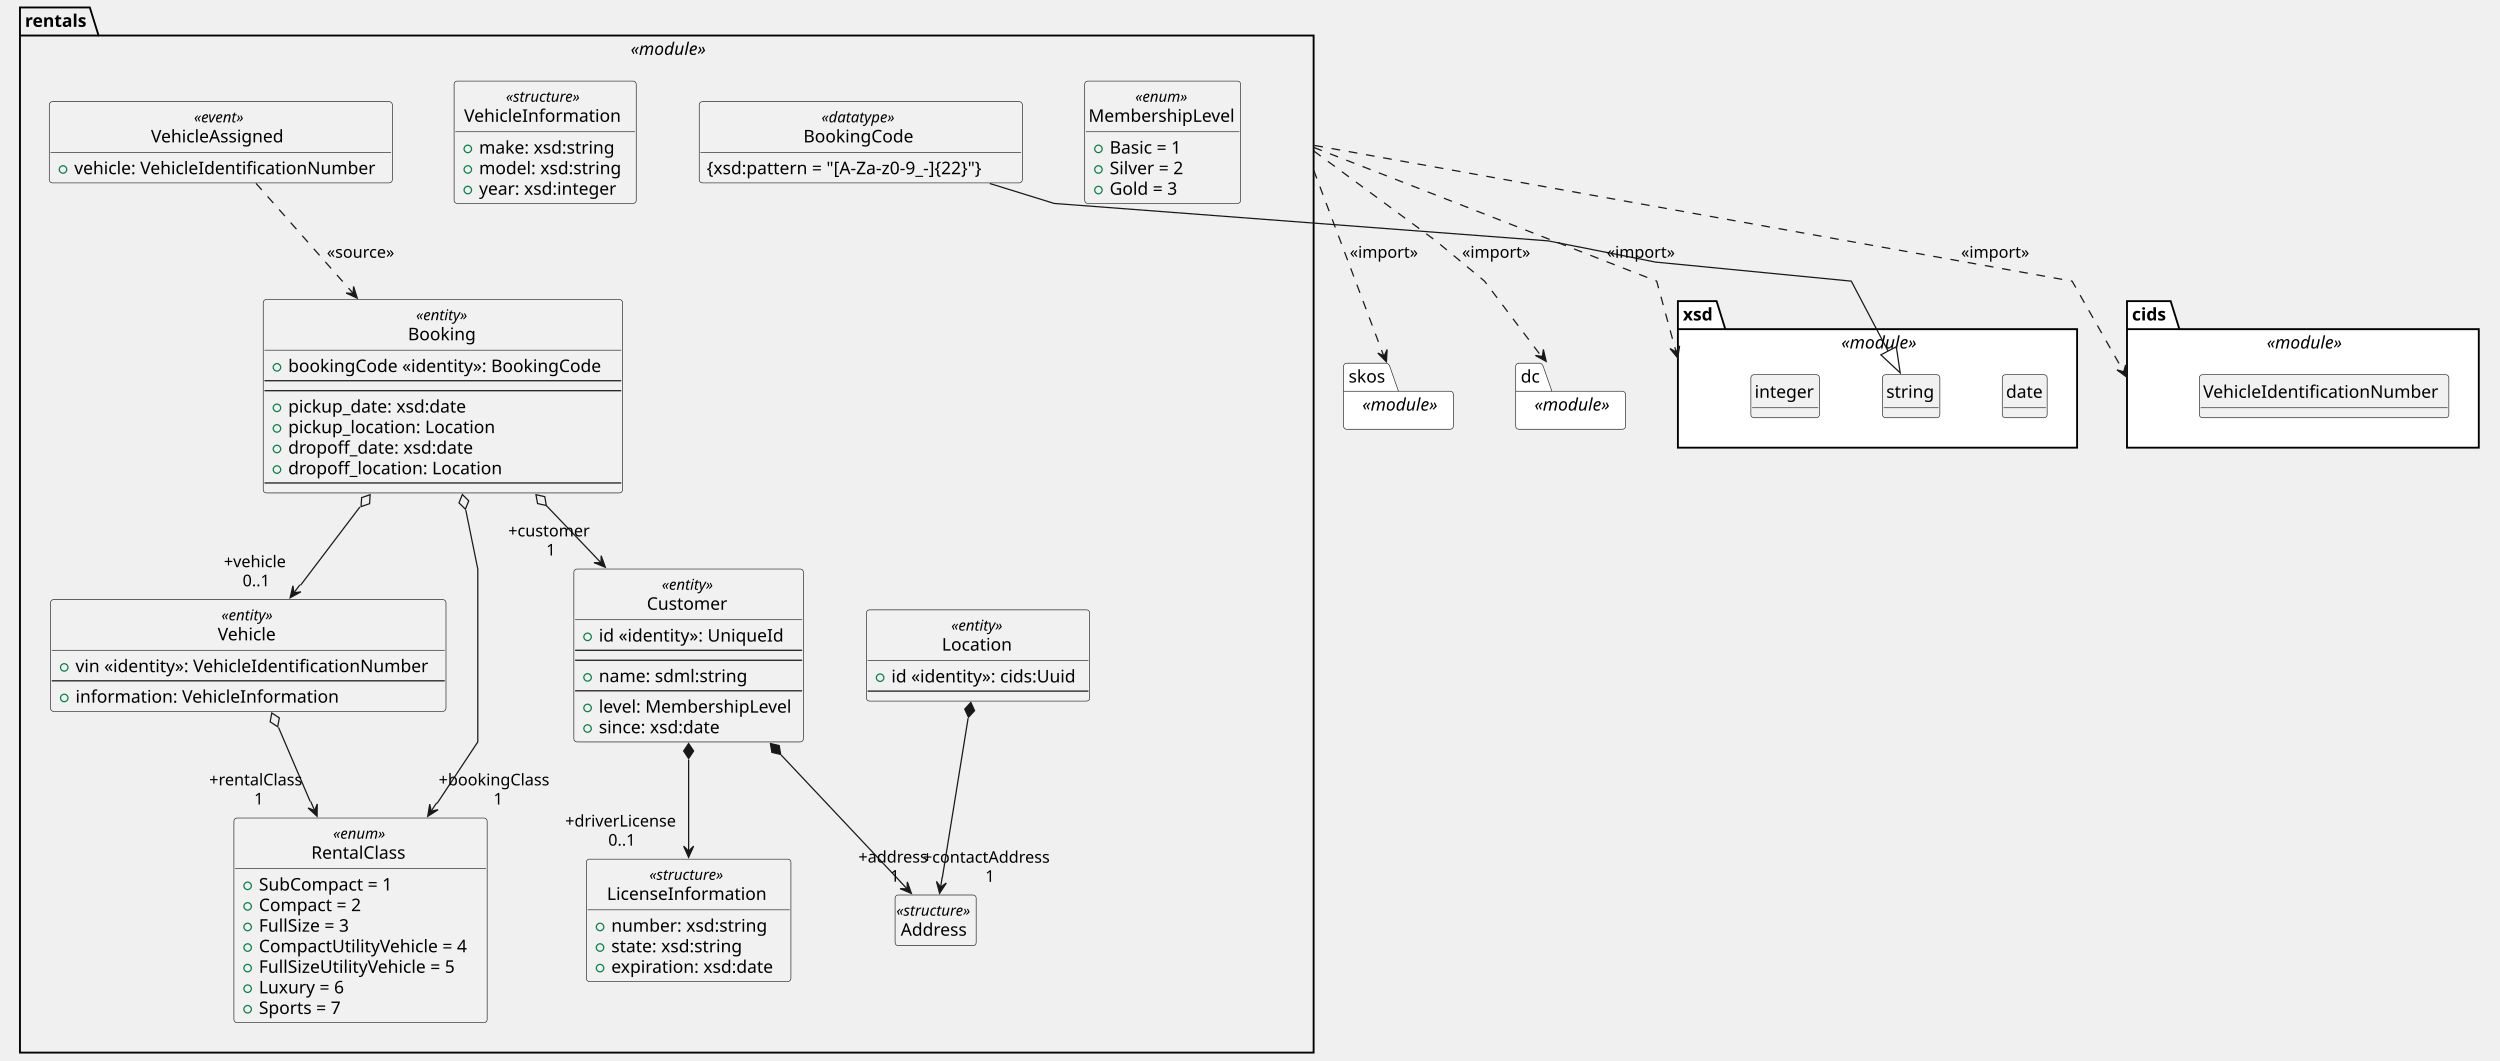
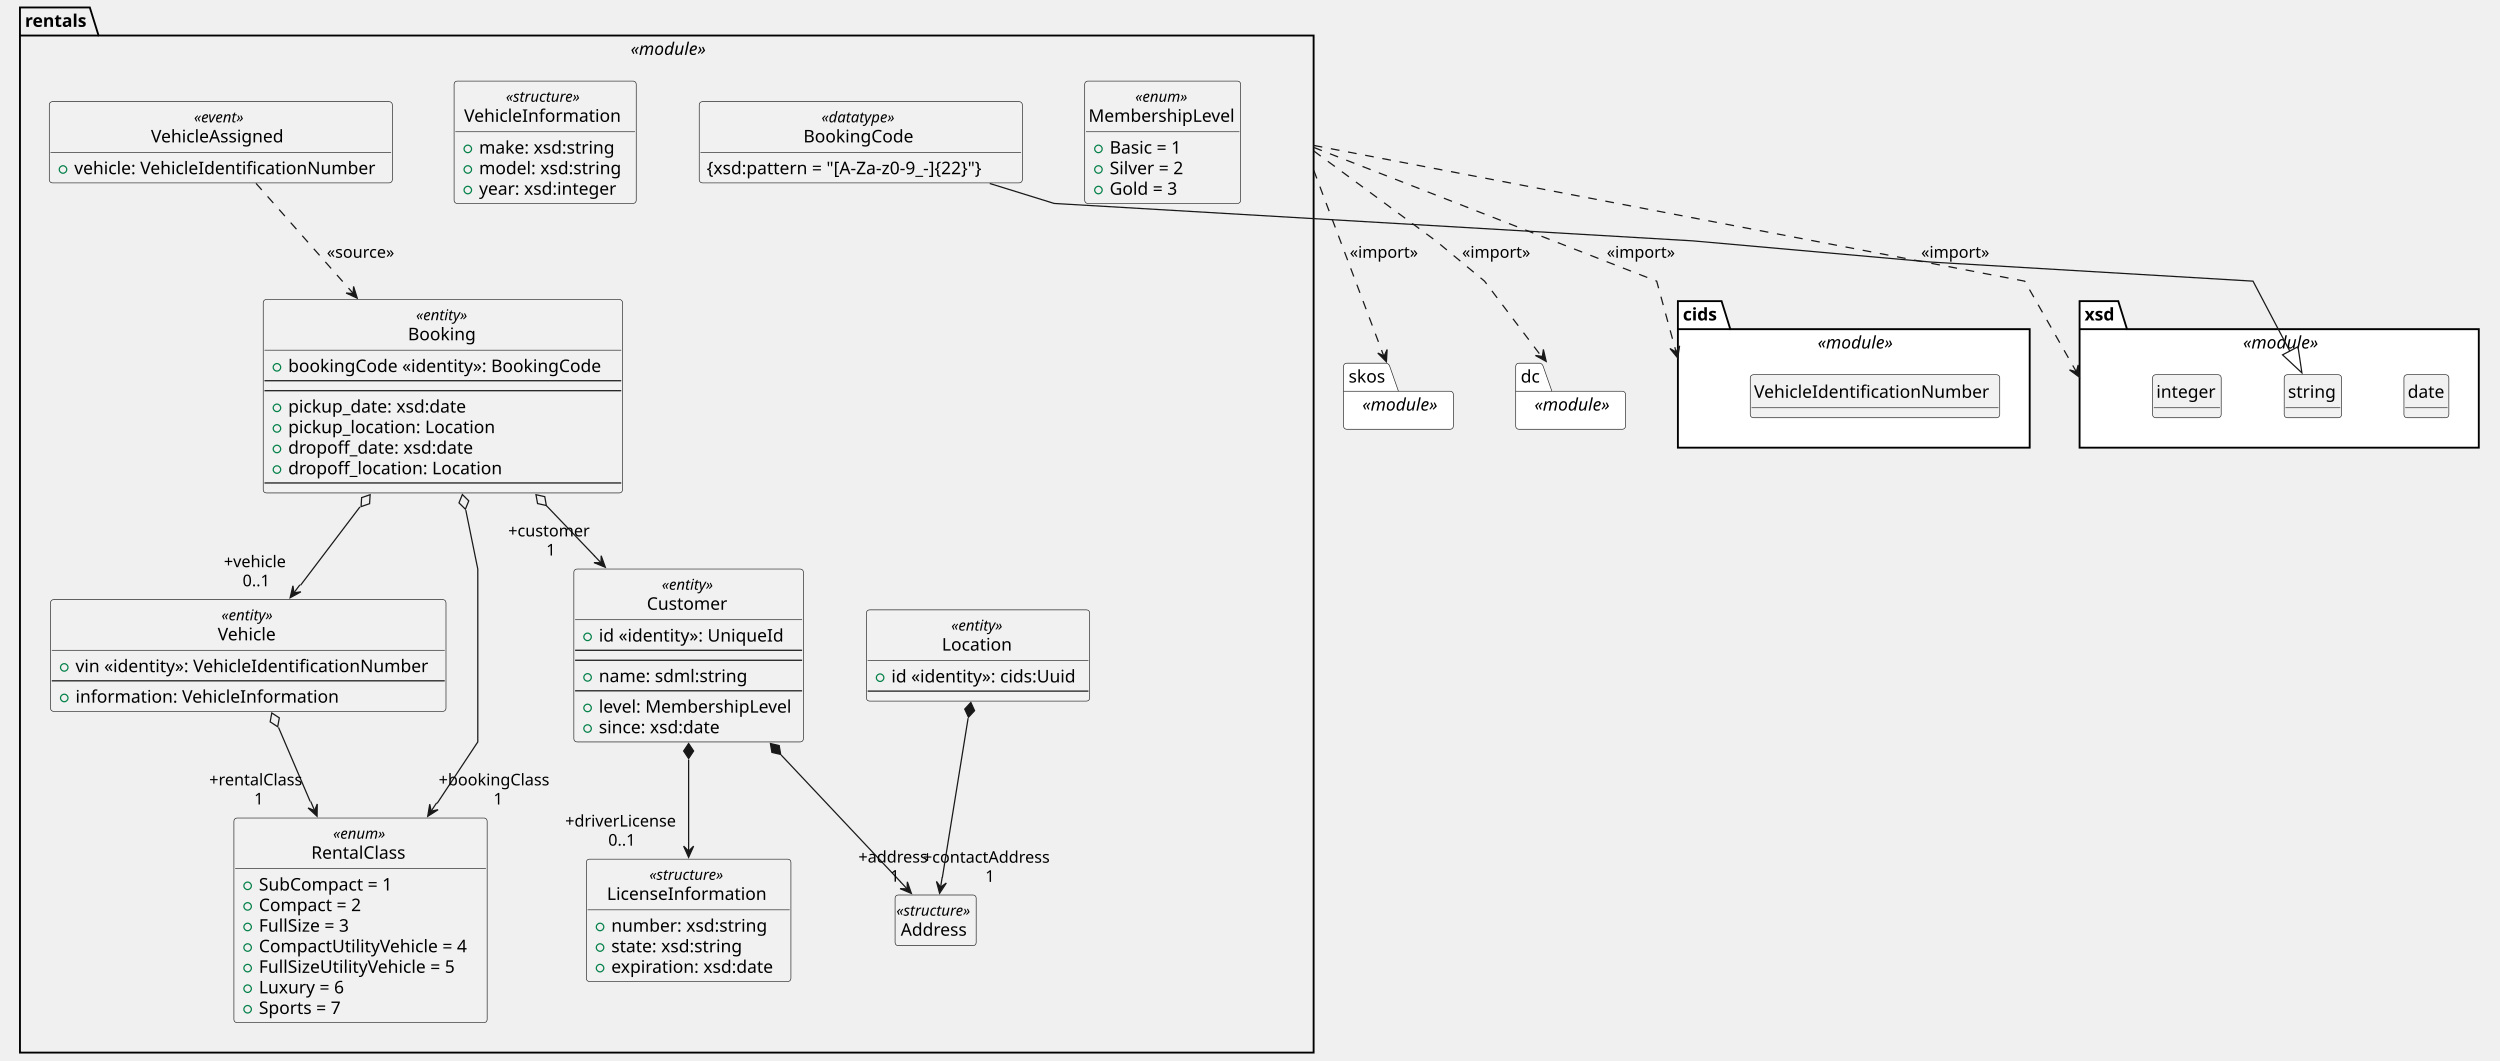
<svg xmlns="http://www.w3.org/2000/svg" contentStyleType="text/css" height="850px" preserveAspectRatio="none" style="width:2004px;height:850px;" version="1.1" viewBox="0 0 2004 850" width="2004px" zoomAndPan="magnify">
  <defs />
  <g>
+     <g id="cluster_s_cids">
+       <polygon fill="#FFFFFF" points="1345,241.37,1380,241.37,1387,263.858,1627,263.858,1627,358.86,1345,358.86,1345,241.37" style="stroke:#000000;stroke-width:1.5;" />
+       <line style="stroke:#000000;stroke-width:1.5;" x1="1345" x2="1387" y1="263.858" y2="263.858" />
+       <text fill="#000000" font-family="sans-serif" font-size="14" font-weight="bold" lengthAdjust="spacing" textLength="29" x="1349" y="256.905">cids</text>
+       <text fill="#000000" font-family="sans-serif" font-size="14" font-style="italic" lengthAdjust="spacing" textLength="66" x="1457" y="279.393">«module»</text>
+     </g>
    <g id="cluster_s_xsd">
-       <polygon fill="#FFFFFF" points="1345,241.37,1376,241.37,1383,263.858,1665,263.858,1665,358.86,1345,358.86,1345,241.37" style="stroke:#000000;stroke-width:1.5;" />
-       <line style="stroke:#000000;stroke-width:1.5;" x1="1345" x2="1383" y1="263.858" y2="263.858" />
-       <text fill="#000000" font-family="sans-serif" font-size="14" font-weight="bold" lengthAdjust="spacing" textLength="25" x="1349" y="256.905">xsd</text>
-       <text fill="#000000" font-family="sans-serif" font-size="14" font-style="italic" lengthAdjust="spacing" textLength="66" x="1476" y="279.393">«module»</text>
-     </g>
-     <g id="cluster_s_cids">
-       <polygon fill="#FFFFFF" points="1705,241.37,1740,241.37,1747,263.858,1987,263.858,1987,358.86,1705,358.86,1705,241.37" style="stroke:#000000;stroke-width:1.5;" />
-       <line style="stroke:#000000;stroke-width:1.5;" x1="1705" x2="1747" y1="263.858" y2="263.858" />
-       <text fill="#000000" font-family="sans-serif" font-size="14" font-weight="bold" lengthAdjust="spacing" textLength="29" x="1709" y="256.905">cids</text>
-       <text fill="#000000" font-family="sans-serif" font-size="14" font-style="italic" lengthAdjust="spacing" textLength="66" x="1817" y="279.393">«module»</text>
+       <polygon fill="#FFFFFF" points="1667,241.37,1698,241.37,1705,263.858,1987,263.858,1987,358.86,1667,358.86,1667,241.37" style="stroke:#000000;stroke-width:1.5;" />
+       <line style="stroke:#000000;stroke-width:1.5;" x1="1667" x2="1705" y1="263.858" y2="263.858" />
+       <text fill="#000000" font-family="sans-serif" font-size="14" font-weight="bold" lengthAdjust="spacing" textLength="25" x="1671" y="256.905">xsd</text>
+       <text fill="#000000" font-family="sans-serif" font-size="14" font-style="italic" lengthAdjust="spacing" textLength="66" x="1798" y="279.393">«module»</text>
    </g>
    <g id="cluster_s_rentals">
      <polygon fill="none" points="16,6,72,6,79,28.488,1053,28.488,1053,843.76,16,843.76,16,6" style="stroke:#000000;stroke-width:1.5;" />
      <line style="stroke:#000000;stroke-width:1.5;" x1="16" x2="79" y1="28.488" y2="28.488" />
      <text fill="#000000" font-family="sans-serif" font-size="14" font-weight="bold" lengthAdjust="spacing" textLength="50" x="20" y="21.535">rentals</text>
      <text fill="#000000" font-family="sans-serif" font-size="14" font-style="italic" lengthAdjust="spacing" textLength="66" x="505.5" y="44.023">«module»</text>
    </g>
-     <g id="elem_s_xsd__date">
-       <rect codeLine="16" fill="#F1F1F1" height="34.488" id="s_xsd__date" rx="2.5" ry="2.5" style="stroke:#181818;stroke-width:0.5;" width="36" x="1605" y="300.37" />
-       <text fill="#000000" font-family="sans-serif" font-size="14" lengthAdjust="spacing" textLength="30" x="1608" y="318.905">date</text>
-       <line style="stroke:#181818;stroke-width:0.5;" x1="1606" x2="1640" y1="326.858" y2="326.858" />
-     </g>
-     <g id="elem_s_xsd__string">
-       <rect codeLine="17" fill="#F1F1F1" height="34.488" id="s_xsd__string" rx="2.5" ry="2.5" style="stroke:#181818;stroke-width:0.5;" width="46" x="1509" y="300.37" />
-       <text fill="#000000" font-family="sans-serif" font-size="14" lengthAdjust="spacing" textLength="40" x="1512" y="318.905">string</text>
-       <line style="stroke:#181818;stroke-width:0.5;" x1="1510" x2="1554" y1="326.858" y2="326.858" />
-     </g>
-     <g id="elem_s_xsd__integer">
-       <rect codeLine="18" fill="#F1F1F1" height="34.488" id="s_xsd__integer" rx="2.5" ry="2.5" style="stroke:#181818;stroke-width:0.5;" width="55" x="1403.5" y="300.37" />
-       <text fill="#000000" font-family="sans-serif" font-size="14" lengthAdjust="spacing" textLength="49" x="1406.5" y="318.905">integer</text>
-       <line style="stroke:#181818;stroke-width:0.5;" x1="1404.5" x2="1457.5" y1="326.858" y2="326.858" />
+     <g id="elem_s_cids__VehicleIdentificationNumber">
+       <rect codeLine="16" fill="#F1F1F1" height="34.488" id="s_cids__VehicleIdentificationNumber" rx="2.5" ry="2.5" style="stroke:#181818;stroke-width:0.5;" width="200" x="1403" y="300.37" />
+       <text fill="#000000" font-family="sans-serif" font-size="14" lengthAdjust="spacing" textLength="194" x="1406" y="318.905">VehicleIdentificationNumber</text>
+       <line style="stroke:#181818;stroke-width:0.5;" x1="1404" x2="1602" y1="326.858" y2="326.858" />
    </g>
    <path d="M1079.5,291.13 L1111.5,291.13 A3.75,3.75 0 0 1 1114,293.63 L1121,313.618 L1162.5,313.618 A2.5,2.5 0 0 1 1165,316.118 L1165,341.607 A2.5,2.5 0 0 1 1162.5,344.107 L1079.5,344.107 A2.5,2.5 0 0 1 1077,341.607 L1077,293.63 A2.5,2.5 0 0 1 1079.5,291.13 " fill="#FFFFFF" style="stroke:#181818;stroke-width:0.5;" />
    <line style="stroke:#181818;stroke-width:0.5;" x1="1077" x2="1121" y1="313.618" y2="313.618" />
    <text fill="#000000" font-family="sans-serif" font-size="14" lengthAdjust="spacing" textLength="31" x="1081" y="306.665">skos</text>
    <text fill="#000000" font-family="sans-serif" font-size="14" font-style="italic" lengthAdjust="spacing" textLength="66" x="1092" y="329.153">«module»</text>
-     <g id="elem_s_cids__VehicleIdentificationNumber">
-       <rect codeLine="25" fill="#F1F1F1" height="34.488" id="s_cids__VehicleIdentificationNumber" rx="2.5" ry="2.5" style="stroke:#181818;stroke-width:0.5;" width="200" x="1763" y="300.37" />
-       <text fill="#000000" font-family="sans-serif" font-size="14" lengthAdjust="spacing" textLength="194" x="1766" y="318.905">VehicleIdentificationNumber</text>
-       <line style="stroke:#181818;stroke-width:0.5;" x1="1764" x2="1962" y1="326.858" y2="326.858" />
+     <g id="elem_s_xsd__date">
+       <rect codeLine="23" fill="#F1F1F1" height="34.488" id="s_xsd__date" rx="2.5" ry="2.5" style="stroke:#181818;stroke-width:0.5;" width="36" x="1927" y="300.37" />
+       <text fill="#000000" font-family="sans-serif" font-size="14" lengthAdjust="spacing" textLength="30" x="1930" y="318.905">date</text>
+       <line style="stroke:#181818;stroke-width:0.5;" x1="1928" x2="1962" y1="326.858" y2="326.858" />
+     </g>
+     <g id="elem_s_xsd__string">
+       <rect codeLine="24" fill="#F1F1F1" height="34.488" id="s_xsd__string" rx="2.5" ry="2.5" style="stroke:#181818;stroke-width:0.5;" width="46" x="1831" y="300.37" />
+       <text fill="#000000" font-family="sans-serif" font-size="14" lengthAdjust="spacing" textLength="40" x="1834" y="318.905">string</text>
+       <line style="stroke:#181818;stroke-width:0.5;" x1="1832" x2="1876" y1="326.858" y2="326.858" />
+     </g>
+     <g id="elem_s_xsd__integer">
+       <rect codeLine="25" fill="#F1F1F1" height="34.488" id="s_xsd__integer" rx="2.5" ry="2.5" style="stroke:#181818;stroke-width:0.5;" width="55" x="1725.5" y="300.37" />
+       <text fill="#000000" font-family="sans-serif" font-size="14" lengthAdjust="spacing" textLength="49" x="1728.5" y="318.905">integer</text>
+       <line style="stroke:#181818;stroke-width:0.5;" x1="1726.5" x2="1779.5" y1="326.858" y2="326.858" />
    </g>
    <path d="M1217.5,291.13 L1234.5,291.13 A3.75,3.75 0 0 1 1237,293.63 L1244,313.618 L1300.5,313.618 A2.5,2.5 0 0 1 1303,316.118 L1303,341.607 A2.5,2.5 0 0 1 1300.5,344.107 L1217.5,344.107 A2.5,2.5 0 0 1 1215,341.607 L1215,293.63 A2.5,2.5 0 0 1 1217.5,291.13 " fill="#FFFFFF" style="stroke:#181818;stroke-width:0.5;" />
    <line style="stroke:#181818;stroke-width:0.5;" x1="1215" x2="1244" y1="313.618" y2="313.618" />
    <text fill="#000000" font-family="sans-serif" font-size="14" lengthAdjust="spacing" textLength="16" x="1219" y="306.665">dc</text>
    <text fill="#000000" font-family="sans-serif" font-size="14" font-style="italic" lengthAdjust="spacing" textLength="66" x="1230" y="329.153">«module»</text>
    <g id="elem_s_Address">
      <rect codeLine="33" fill="#F1F1F1" height="40.621" id="s_Address" rx="2.5" ry="2.5" style="stroke:#181818;stroke-width:0.5;" width="65" x="717.5" y="717.43" />
      <text fill="#000000" font-family="sans-serif" font-size="12" font-style="italic" lengthAdjust="spacing" textLength="63" x="718.5" y="734.032">«structure»</text>
      <text fill="#000000" font-family="sans-serif" font-size="14" lengthAdjust="spacing" textLength="56" x="722" y="750.098">Address</text>
    </g>
    <g id="elem_s_Booking">
      <rect codeLine="37" fill="#F1F1F1" height="155.062" id="s_Booking" rx="2.5" ry="2.5" style="stroke:#181818;stroke-width:0.5;" width="288" x="211" y="240.08" />
      <text fill="#000000" font-family="sans-serif" font-size="12" font-style="italic" lengthAdjust="spacing" textLength="43" x="333.5" y="256.682">«entity»</text>
      <text fill="#000000" font-family="sans-serif" font-size="14" lengthAdjust="spacing" textLength="56" x="327" y="272.748">Booking</text>
      <line style="stroke:#181818;stroke-width:0.5;" x1="212" x2="498" y1="280.701" y2="280.701" />
      <ellipse cx="222" cy="294.445" fill="none" rx="3" ry="3" style="stroke:#038048;stroke-width:1.0;" />
      <text fill="#000000" font-family="sans-serif" font-size="14" lengthAdjust="spacing" textLength="262" x="231" y="298.236">bookingCode «identity»: BookingCode</text>
      <line style="stroke:#181818;stroke-width:1.0;" x1="212" x2="498" y1="305.189" y2="305.189" />
      <line style="stroke:#181818;stroke-width:1.0;" x1="212" x2="498" y1="313.189" y2="313.189" />
      <ellipse cx="222" cy="326.933" fill="none" rx="3" ry="3" style="stroke:#038048;stroke-width:1.0;" />
      <text fill="#000000" font-family="sans-serif" font-size="14" lengthAdjust="spacing" textLength="150" x="231" y="330.724">pickup_date: xsd:date</text>
      <ellipse cx="222" cy="343.422" fill="none" rx="3" ry="3" style="stroke:#038048;stroke-width:1.0;" />
      <text fill="#000000" font-family="sans-serif" font-size="14" lengthAdjust="spacing" textLength="174" x="231" y="347.213">pickup_location: Location</text>
      <ellipse cx="222" cy="359.91" fill="none" rx="3" ry="3" style="stroke:#038048;stroke-width:1.0;" />
      <text fill="#000000" font-family="sans-serif" font-size="14" lengthAdjust="spacing" textLength="156" x="231" y="363.701">dropoff_date: xsd:date</text>
      <ellipse cx="222" cy="376.398" fill="none" rx="3" ry="3" style="stroke:#038048;stroke-width:1.0;" />
      <text fill="#000000" font-family="sans-serif" font-size="14" lengthAdjust="spacing" textLength="180" x="231" y="380.189">dropoff_location: Location</text>
      <line style="stroke:#181818;stroke-width:1.0;" x1="212" x2="498" y1="387.142" y2="387.142" />
    </g>
    <g id="elem_s_Customer">
      <rect codeLine="48" fill="#F1F1F1" height="138.574" id="s_Customer" rx="2.5" ry="2.5" style="stroke:#181818;stroke-width:0.5;" width="184" x="460" y="456.15" />
      <text fill="#000000" font-family="sans-serif" font-size="12" font-style="italic" lengthAdjust="spacing" textLength="43" x="530.5" y="472.752">«entity»</text>
      <text fill="#000000" font-family="sans-serif" font-size="14" lengthAdjust="spacing" textLength="67" x="518.5" y="488.818">Customer</text>
      <line style="stroke:#181818;stroke-width:0.5;" x1="461" x2="643" y1="496.771" y2="496.771" />
      <ellipse cx="471" cy="510.515" fill="none" rx="3" ry="3" style="stroke:#038048;stroke-width:1.0;" />
      <text fill="#000000" font-family="sans-serif" font-size="14" lengthAdjust="spacing" textLength="152" x="480" y="514.306">id «identity»: UniqueId</text>
      <line style="stroke:#181818;stroke-width:1.0;" x1="461" x2="643" y1="521.259" y2="521.259" />
      <line style="stroke:#181818;stroke-width:1.0;" x1="461" x2="643" y1="529.259" y2="529.259" />
      <ellipse cx="471" cy="543.004" fill="none" rx="3" ry="3" style="stroke:#038048;stroke-width:1.0;" />
      <text fill="#000000" font-family="sans-serif" font-size="14" lengthAdjust="spacing" textLength="123" x="480" y="546.794">name: sdml:string</text>
      <line style="stroke:#181818;stroke-width:1.0;" x1="461" x2="643" y1="553.748" y2="553.748" />
      <ellipse cx="471" cy="567.492" fill="none" rx="3" ry="3" style="stroke:#038048;stroke-width:1.0;" />
      <text fill="#000000" font-family="sans-serif" font-size="14" lengthAdjust="spacing" textLength="158" x="480" y="571.283">level: MembershipLevel</text>
      <ellipse cx="471" cy="583.98" fill="none" rx="3" ry="3" style="stroke:#038048;stroke-width:1.0;" />
      <text fill="#000000" font-family="sans-serif" font-size="14" lengthAdjust="spacing" textLength="102" x="480" y="587.771">since: xsd:date</text>
    </g>
    <g id="elem_s_LicenseInformation">
      <rect codeLine="58" fill="#F1F1F1" height="98.086" id="s_LicenseInformation" rx="2.5" ry="2.5" style="stroke:#181818;stroke-width:0.5;" width="164" x="470" y="688.7" />
      <text fill="#000000" font-family="sans-serif" font-size="12" font-style="italic" lengthAdjust="spacing" textLength="63" x="520.5" y="705.302">«structure»</text>
      <text fill="#000000" font-family="sans-serif" font-size="14" lengthAdjust="spacing" textLength="131" x="486.5" y="721.368">LicenseInformation</text>
      <line style="stroke:#181818;stroke-width:0.5;" x1="471" x2="633" y1="729.321" y2="729.321" />
      <ellipse cx="481" cy="743.065" fill="none" rx="3" ry="3" style="stroke:#038048;stroke-width:1.0;" />
      <text fill="#000000" font-family="sans-serif" font-size="14" lengthAdjust="spacing" textLength="131" x="490" y="746.856">number: xsd:string</text>
      <ellipse cx="481" cy="759.553" fill="none" rx="3" ry="3" style="stroke:#038048;stroke-width:1.0;" />
      <text fill="#000000" font-family="sans-serif" font-size="14" lengthAdjust="spacing" textLength="110" x="490" y="763.345">state: xsd:string</text>
      <ellipse cx="481" cy="776.042" fill="none" rx="3" ry="3" style="stroke:#038048;stroke-width:1.0;" />
      <text fill="#000000" font-family="sans-serif" font-size="14" lengthAdjust="spacing" textLength="138" x="490" y="779.833">expiration: xsd:date</text>
    </g>
    <g id="elem_s_Location">
      <rect codeLine="64" fill="#F1F1F1" height="73.109" id="s_Location" rx="2.5" ry="2.5" style="stroke:#181818;stroke-width:0.5;" width="179" x="694.5" y="488.88" />
      <text fill="#000000" font-family="sans-serif" font-size="12" font-style="italic" lengthAdjust="spacing" textLength="43" x="762.5" y="505.482">«entity»</text>
      <text fill="#000000" font-family="sans-serif" font-size="14" lengthAdjust="spacing" textLength="58" x="755" y="521.548">Location</text>
      <line style="stroke:#181818;stroke-width:0.5;" x1="695.5" x2="872.5" y1="529.501" y2="529.501" />
      <ellipse cx="705.5" cy="543.245" fill="none" rx="3" ry="3" style="stroke:#038048;stroke-width:1.0;" />
      <text fill="#000000" font-family="sans-serif" font-size="14" lengthAdjust="spacing" textLength="153" x="714.5" y="547.036">id «identity»: cids:Uuid</text>
      <line style="stroke:#181818;stroke-width:1.0;" x1="695.5" x2="872.5" y1="553.989" y2="553.989" />
    </g>
    <g id="elem_s_MembershipLevel">
      <rect codeLine="69" fill="#F1F1F1" height="98.086" id="s_MembershipLevel" rx="2.5" ry="2.5" style="stroke:#181818;stroke-width:0.5;" width="125" x="869.5" y="65" />
      <text fill="#000000" font-family="sans-serif" font-size="12" font-style="italic" lengthAdjust="spacing" textLength="44" x="910" y="81.602">«enum»</text>
      <text fill="#000000" font-family="sans-serif" font-size="14" lengthAdjust="spacing" textLength="119" x="872.5" y="97.668">MembershipLevel</text>
      <line style="stroke:#181818;stroke-width:0.5;" x1="870.5" x2="993.5" y1="105.621" y2="105.621" />
      <ellipse cx="880.5" cy="119.365" fill="none" rx="3" ry="3" style="stroke:#038048;stroke-width:1.0;" />
      <text fill="#000000" font-family="sans-serif" font-size="14" lengthAdjust="spacing" textLength="62" x="889.5" y="123.156">Basic = 1</text>
      <ellipse cx="880.5" cy="135.853" fill="none" rx="3" ry="3" style="stroke:#038048;stroke-width:1.0;" />
      <text fill="#000000" font-family="sans-serif" font-size="14" lengthAdjust="spacing" textLength="65" x="889.5" y="139.644">Silver = 2</text>
      <ellipse cx="880.5" cy="152.342" fill="none" rx="3" ry="3" style="stroke:#038048;stroke-width:1.0;" />
      <text fill="#000000" font-family="sans-serif" font-size="14" lengthAdjust="spacing" textLength="60" x="889.5" y="156.133">Gold = 3</text>
    </g>
    <g id="elem_s_RentalClass">
      <rect codeLine="75" fill="#F1F1F1" height="164.039" id="s_RentalClass" rx="2.5" ry="2.5" style="stroke:#181818;stroke-width:0.5;" width="203" x="187.5" y="655.72" />
      <text fill="#000000" font-family="sans-serif" font-size="12" font-style="italic" lengthAdjust="spacing" textLength="44" x="267" y="672.322">«enum»</text>
      <text fill="#000000" font-family="sans-serif" font-size="14" lengthAdjust="spacing" textLength="79" x="249.5" y="688.388">RentalClass</text>
      <line style="stroke:#181818;stroke-width:0.5;" x1="188.5" x2="389.5" y1="696.341" y2="696.341" />
      <ellipse cx="198.5" cy="710.085" fill="none" rx="3" ry="3" style="stroke:#038048;stroke-width:1.0;" />
      <text fill="#000000" font-family="sans-serif" font-size="14" lengthAdjust="spacing" textLength="115" x="207.5" y="713.876">SubCompact = 1</text>
      <ellipse cx="198.5" cy="726.573" fill="none" rx="3" ry="3" style="stroke:#038048;stroke-width:1.0;" />
      <text fill="#000000" font-family="sans-serif" font-size="14" lengthAdjust="spacing" textLength="89" x="207.5" y="730.365">Compact = 2</text>
      <ellipse cx="198.5" cy="743.062" fill="none" rx="3" ry="3" style="stroke:#038048;stroke-width:1.0;" />
      <text fill="#000000" font-family="sans-serif" font-size="14" lengthAdjust="spacing" textLength="81" x="207.5" y="746.853">FullSize = 3</text>
      <ellipse cx="198.5" cy="759.55" fill="none" rx="3" ry="3" style="stroke:#038048;stroke-width:1.0;" />
      <text fill="#000000" font-family="sans-serif" font-size="14" lengthAdjust="spacing" textLength="177" x="207.5" y="763.341">CompactUtilityVehicle = 4</text>
      <ellipse cx="198.5" cy="776.038" fill="none" rx="3" ry="3" style="stroke:#038048;stroke-width:1.0;" />
      <text fill="#000000" font-family="sans-serif" font-size="14" lengthAdjust="spacing" textLength="169" x="207.5" y="779.829">FullSizeUtilityVehicle = 5</text>
      <ellipse cx="198.5" cy="792.527" fill="none" rx="3" ry="3" style="stroke:#038048;stroke-width:1.0;" />
      <text fill="#000000" font-family="sans-serif" font-size="14" lengthAdjust="spacing" textLength="75" x="207.5" y="796.318">Luxury = 6</text>
      <ellipse cx="198.5" cy="809.015" fill="none" rx="3" ry="3" style="stroke:#038048;stroke-width:1.0;" />
      <text fill="#000000" font-family="sans-serif" font-size="14" lengthAdjust="spacing" textLength="72" x="207.5" y="812.806">Sports = 7</text>
    </g>
    <g id="elem_s_BookingCode">
      <rect codeLine="85" fill="#F1F1F1" height="65.109" id="s_BookingCode" rx="2.5" ry="2.5" style="stroke:#181818;stroke-width:0.5;" width="259" x="560.5" y="81.49" />
      <text fill="#000000" font-family="sans-serif" font-size="12" font-style="italic" lengthAdjust="spacing" textLength="63" x="658.5" y="98.092">«datatype»</text>
      <text fill="#000000" font-family="sans-serif" font-size="14" lengthAdjust="spacing" textLength="92" x="644" y="114.158">BookingCode</text>
      <line style="stroke:#181818;stroke-width:0.5;" x1="561.5" x2="818.5" y1="122.111" y2="122.111" />
      <text fill="#000000" font-family="sans-serif" font-size="14" lengthAdjust="spacing" textLength="247" x="566.5" y="139.646">{xsd:pattern = "[A-Za-z0-9_-]{22}"}</text>
    </g>
    <g id="elem_s_Vehicle">
      <rect codeLine="89" fill="#F1F1F1" height="89.598" id="s_Vehicle" rx="2.5" ry="2.5" style="stroke:#181818;stroke-width:0.5;" width="317" x="40.5" y="480.64" />
      <text fill="#000000" font-family="sans-serif" font-size="12" font-style="italic" lengthAdjust="spacing" textLength="43" x="177.5" y="497.242">«entity»</text>
      <text fill="#000000" font-family="sans-serif" font-size="14" lengthAdjust="spacing" textLength="49" x="174.5" y="513.308">Vehicle</text>
      <line style="stroke:#181818;stroke-width:0.5;" x1="41.5" x2="356.5" y1="521.261" y2="521.261" />
      <ellipse cx="51.5" cy="535.005" fill="none" rx="3" ry="3" style="stroke:#038048;stroke-width:1.0;" />
      <text fill="#000000" font-family="sans-serif" font-size="14" lengthAdjust="spacing" textLength="291" x="60.5" y="538.796">vin «identity»: VehicleIdentificationNumber</text>
      <line style="stroke:#181818;stroke-width:1.0;" x1="41.5" x2="356.5" y1="545.749" y2="545.749" />
      <ellipse cx="51.5" cy="559.494" fill="none" rx="3" ry="3" style="stroke:#038048;stroke-width:1.0;" />
      <text fill="#000000" font-family="sans-serif" font-size="14" lengthAdjust="spacing" textLength="219" x="60.5" y="563.284">information: VehicleInformation</text>
    </g>
    <g id="elem_s_VehicleInformation">
      <rect codeLine="95" fill="#F1F1F1" height="98.086" id="s_VehicleInformation" rx="2.5" ry="2.5" style="stroke:#181818;stroke-width:0.5;" width="146" x="364" y="65" />
      <text fill="#000000" font-family="sans-serif" font-size="12" font-style="italic" lengthAdjust="spacing" textLength="63" x="405.5" y="81.602">«structure»</text>
      <text fill="#000000" font-family="sans-serif" font-size="14" lengthAdjust="spacing" textLength="130" x="372" y="97.668">VehicleInformation</text>
      <line style="stroke:#181818;stroke-width:0.5;" x1="365" x2="509" y1="105.621" y2="105.621" />
      <ellipse cx="375" cy="119.365" fill="none" rx="3" ry="3" style="stroke:#038048;stroke-width:1.0;" />
      <text fill="#000000" font-family="sans-serif" font-size="14" lengthAdjust="spacing" textLength="114" x="384" y="123.156">make: xsd:string</text>
      <ellipse cx="375" cy="135.853" fill="none" rx="3" ry="3" style="stroke:#038048;stroke-width:1.0;" />
      <text fill="#000000" font-family="sans-serif" font-size="14" lengthAdjust="spacing" textLength="120" x="384" y="139.644">model: xsd:string</text>
      <ellipse cx="375" cy="152.342" fill="none" rx="3" ry="3" style="stroke:#038048;stroke-width:1.0;" />
      <text fill="#000000" font-family="sans-serif" font-size="14" lengthAdjust="spacing" textLength="115" x="384" y="156.133">year: xsd:integer</text>
    </g>
    <g id="elem_s_VehicleAssigned">
      <rect codeLine="101" fill="#F1F1F1" height="65.109" id="s_VehicleAssigned" rx="2.5" ry="2.5" style="stroke:#181818;stroke-width:0.5;" width="275" x="39.5" y="81.49" />
      <text fill="#000000" font-family="sans-serif" font-size="12" font-style="italic" lengthAdjust="spacing" textLength="43" x="155.5" y="98.092">«event»</text>
      <text fill="#000000" font-family="sans-serif" font-size="14" lengthAdjust="spacing" textLength="112" x="121" y="114.158">VehicleAssigned</text>
      <line style="stroke:#181818;stroke-width:0.5;" x1="40.5" x2="313.5" y1="122.111" y2="122.111" />
      <ellipse cx="50.5" cy="135.855" fill="none" rx="3" ry="3" style="stroke:#038048;stroke-width:1.0;" />
      <text fill="#000000" font-family="sans-serif" font-size="14" lengthAdjust="spacing" textLength="249" x="59.5" y="139.646">vehicle: VehicleIdentificationNumber</text>
    </g>
    <g id="link_s_Booking_s_Customer">
      <path codeLine="105" d="M438.03,405.37 C450.86,418.77 464.04,432.54 476.69,445.75 " fill="none" id="s_Booking-s_Customer" style="stroke:#181818;stroke-width:1.0;" />
      <polygon fill="none" points="429.64,396.55,430.9,403.65,437.939,405.218,436.679,398.118,429.64,396.55" style="stroke:#181818;stroke-width:1.0;" />
      <polygon fill="#181818" points="485.24,454.73,481.905,445.463,481.782,451.118,476.127,450.995,485.24,454.73" style="stroke:#181818;stroke-width:1.0;" />
      <line style="stroke:#181818;stroke-width:1.0;" x1="481.782" x2="476.245" y1="451.118" y2="445.335" />
      <text fill="#000000" font-family="sans-serif" font-size="13" lengthAdjust="spacing" textLength="69" x="407.371" y="429.991">+customer</text>
      <text fill="#000000" font-family="sans-serif" font-size="13" lengthAdjust="spacing" textLength="8" x="437.871" y="445.301">1</text>
    </g>
    <g id="link_s_Booking_s_RentalClass">
      <path codeLine="106" d="M373.37,408.86 C378.65,434.76 383,456.15 383,456.15 C383,456.15 383,594.72 383,594.72 C383,594.72 368.22,617.05 350.38,644 " fill="none" id="s_Booking-s_RentalClass" style="stroke:#181818;stroke-width:1.0;" />
      <polygon fill="none" points="370.64,396.42,367.92,403.099,373.039,408.178,375.759,401.499,370.64,396.42" style="stroke:#181818;stroke-width:1.0;" />
      <polygon fill="#181818" points="342.86,654.36,351.161,649.06,345.618,650.19,344.489,644.647,342.86,654.36" style="stroke:#181818;stroke-width:1.0;" />
      <line style="stroke:#181818;stroke-width:1.0;" x1="345.618" x2="350.035" y1="650.19" y2="643.52" />
      <text fill="#000000" font-family="sans-serif" font-size="13" lengthAdjust="spacing" textLength="96" x="351.614" y="629.587">+bookingClass</text>
      <text fill="#000000" font-family="sans-serif" font-size="13" lengthAdjust="spacing" textLength="8" x="395.614" y="644.897">1</text>
    </g>
    <g id="link_s_Booking_s_Vehicle">
      <path codeLine="107" d="M288.49,406.37 C272.35,427.66 255.54,449.83 240.91,469.14 " fill="none" id="s_Booking-s_Vehicle" style="stroke:#181818;stroke-width:1.0;" />
      <polygon fill="none" points="296.69,396.55,289.877,398.913,289.437,406.11,296.25,403.748,296.69,396.55" style="stroke:#181818;stroke-width:1.0;" />
      <polygon fill="#181818" points="232.57,479.15,241.196,474.397,235.592,475.166,234.823,469.562,232.57,479.15" style="stroke:#181818;stroke-width:1.0;" />
      <line style="stroke:#181818;stroke-width:1.0;" x1="235.592" x2="240.415" y1="475.166" y2="468.79" />
      <text fill="#000000" font-family="sans-serif" font-size="13" lengthAdjust="spacing" textLength="54" x="179.453" y="454.659">+vehicle</text>
      <text fill="#000000" font-family="sans-serif" font-size="13" lengthAdjust="spacing" textLength="24" x="194.453" y="469.969">0..1</text>
    </g>
    <g id="link_s_Customer_s_Address">
      <path codeLine="108" d="M626.12,605.16 C659.61,640.73 697.16,680.62 722.05,707.05 " fill="none" id="s_Customer-s_Address" style="stroke:#181818;stroke-width:1.0;" />
      <polygon fill="#181818" points="617.56,596.01,618.765,603.12,625.791,604.742,624.586,597.632,617.56,596.01" style="stroke:#181818;stroke-width:1.0;" />
      <polygon fill="#181818" points="730.57,716.17,727.322,706.872,727.146,712.526,721.492,712.35,730.57,716.17" style="stroke:#181818;stroke-width:1.0;" />
      <line style="stroke:#181818;stroke-width:1.0;" x1="727.146" x2="721.665" y1="712.526" y2="706.705" />
      <text fill="#000000" font-family="sans-serif" font-size="13" lengthAdjust="spacing" textLength="108" x="739.796" y="691.585">+contactAddress</text>
      <text fill="#000000" font-family="sans-serif" font-size="13" lengthAdjust="spacing" textLength="8" x="789.796" y="706.895">1</text>
    </g>
    <g id="link_s_Customer_s_LicenseInformation">
      <path codeLine="109" d="M552,608.83 C552,630.67 552,653.89 552,674.46 " fill="none" id="s_Customer-s_LicenseInformation" style="stroke:#181818;stroke-width:1.0;" />
      <polygon fill="#181818" points="552,596.01,548,602.01,552,608.01,556,602.01,552,596.01" style="stroke:#181818;stroke-width:1.0;" />
      <polygon fill="#181818" points="552,687.24,556,678.24,552,682.24,548,678.24,552,687.24" style="stroke:#181818;stroke-width:1.0;" />
      <line style="stroke:#181818;stroke-width:1.0;" x1="552" x2="552" y1="682.24" y2="674.24" />
      <text fill="#000000" font-family="sans-serif" font-size="13" lengthAdjust="spacing" textLength="93" x="453.042" y="662.584">+driverLicense</text>
      <text fill="#000000" font-family="sans-serif" font-size="13" lengthAdjust="spacing" textLength="24" x="487.542" y="677.894">0..1</text>
    </g>
    <g id="link_s_Location_s_Address">
      <path codeLine="110" d="M776.04,575.7 C769.66,615.1 760.91,669.27 755.35,703.64 " fill="none" id="s_Location-s_Address" style="stroke:#181818;stroke-width:1.0;" />
      <polygon fill="#181818" points="778.23,563.11,773.325,568.396,776.317,574.957,781.222,569.671,778.23,563.11" style="stroke:#181818;stroke-width:1.0;" />
      <polygon fill="#181818" points="753.18,716.06,758.571,707.818,753.981,711.125,750.674,706.535,753.18,716.06" style="stroke:#181818;stroke-width:1.0;" />
      <line style="stroke:#181818;stroke-width:1.0;" x1="753.981" x2="755.255" y1="711.125" y2="703.23" />
      <text fill="#000000" font-family="sans-serif" font-size="13" lengthAdjust="spacing" textLength="59" x="688.093" y="691.449">+address</text>
      <text fill="#000000" font-family="sans-serif" font-size="13" lengthAdjust="spacing" textLength="8" x="713.593" y="706.76">1</text>
    </g>
    <g id="link_s_BookingCode_s_xsd__string">
-       <path codeLine="111" d="M793.39,147.09 C821.82,155.9 845,163.08 845,163.08 C845,163.08 1241,193.08 1241,193.08 C1241,193.08 1327,210.08 1327,210.08 C1327,210.08 1484,225.37 1484,225.37 C1484,225.37 1499.93,255.66 1513.44,281.33 " fill="none" id="s_BookingCode-to-s_xsd__string" style="stroke:#181818;stroke-width:1.0;" />
-       <polygon fill="none" points="1520.08,277.92,1523.2,298.88,1507.69,284.44,1520.08,277.92" style="stroke:#181818;stroke-width:1.0;" />
+       <path codeLine="111" d="M793.39,147.09 C821.82,155.9 845,163.08 845,163.08 C845,163.08 1357,193.08 1357,193.08 C1357,193.08 1548,210.08 1548,210.08 C1548,210.08 1806,225.37 1806,225.37 C1806,225.37 1821.93,255.66 1835.44,281.33 " fill="none" id="s_BookingCode-to-s_xsd__string" style="stroke:#181818;stroke-width:1.0;" />
+       <polygon fill="none" points="1842.08,277.92,1845.2,298.88,1829.69,284.44,1842.08,277.92" style="stroke:#181818;stroke-width:1.0;" />
    </g>
    <g id="link_s_Vehicle_s_RentalClass">
      <path codeLine="112" d="M223.26,583.12 C231.09,601.42 239.99,622.22 248.66,642.48 " fill="none" id="s_Vehicle-s_RentalClass" style="stroke:#181818;stroke-width:1.0;" />
      <polygon fill="none" points="217.87,571.52,216.555,578.61,222.594,582.551,223.909,575.461,217.87,571.52" style="stroke:#181818;stroke-width:1.0;" />
      <polygon fill="#181818" points="254.16,654.33,254.298,644.482,252.194,649.733,246.943,647.628,254.16,654.33" style="stroke:#181818;stroke-width:1.0;" />
      <line style="stroke:#181818;stroke-width:1.0;" x1="252.194" x2="249.045" y1="649.733" y2="642.38" />
      <text fill="#000000" font-family="sans-serif" font-size="13" lengthAdjust="spacing" textLength="80" x="167.728" y="629.554">+rentalClass</text>
      <text fill="#000000" font-family="sans-serif" font-size="13" lengthAdjust="spacing" textLength="8" x="203.728" y="644.865">1</text>
    </g>
    <g id="link_s_VehicleAssigned_s_Booking">
      <path codeLine="113" d="M205.2,146.98 C226.31,170.89 256.16,204.69 283.67,235.83 " fill="none" id="s_VehicleAssigned-to-s_Booking" style="stroke:#181818;stroke-width:1.0;stroke-dasharray:7.0,7.0;" />
      <polygon fill="#181818" points="286.36,239.01,283.426,229.608,283.06,235.253,277.415,234.888,286.36,239.01" style="stroke:#181818;stroke-width:1.0;" />
      <text fill="#000000" font-family="sans-serif" font-size="13" lengthAdjust="spacing" textLength="56" x="262" y="206.648">«source»</text>
    </g>
-     <g id="link_s_rentals_s_xsd">
-       <path codeLine="116" d="M1053.049,118.18 C1054.64,118.8 1056.448,119.505 1058.457,120.288 C1066.491,123.421 1077.731,127.802 1091.096,133.013 C1117.827,143.434 1153.059,157.17 1188.156,170.852 C1258.35,198.218 1328,225.37 1328,225.37 C1328,225.37 1334.055,247.475 1340.205,269.925 C1341.743,275.538 1343.286,281.172 1344.742,286.487 C1344.788,286.653 1344.833,286.819 1344.879,286.985 " fill="none" id="s_rentals-to-s_xsd" style="stroke:#181818;stroke-width:1.0;stroke-dasharray:7.0,7.0;" />
+     <g id="link_s_rentals_s_cids">
+       <path codeLine="116" d="M1053.049,118.18 C1054.64,118.8 1056.448,119.505 1058.457,120.288 C1066.491,123.421 1077.731,127.802 1091.096,133.013 C1117.827,143.434 1153.059,157.17 1188.156,170.852 C1258.35,198.218 1328,225.37 1328,225.37 C1328,225.37 1334.055,247.475 1340.205,269.925 C1341.743,275.538 1343.286,281.172 1344.742,286.487 C1344.788,286.653 1344.833,286.819 1344.879,286.985 " fill="none" id="s_rentals-to-s_cids" style="stroke:#181818;stroke-width:1.0;stroke-dasharray:7.0,7.0;" />
      <polygon fill="#181818" points="1344.879,286.985,1346.358,277.248,1343.557,282.162,1338.643,279.361,1344.879,286.985" style="stroke:#181818;stroke-width:1.0;" />
      <text fill="#000000" font-family="sans-serif" font-size="13" lengthAdjust="spacing" textLength="56" x="1288" y="206.648">«import»</text>
    </g>
    <g id="link_s_rentals_s_skos">
      <path codeLine="117" d="M1053.093,136.495 C1053.163,136.683 1053.234,136.871 1053.306,137.06 C1053.448,137.439 1053.592,137.821 1053.738,138.207 C1054.029,138.979 1054.326,139.767 1054.629,140.569 C1055.234,142.174 1055.861,143.838 1056.509,145.557 C1057.805,148.994 1059.182,152.647 1060.627,156.479 C1063.516,164.142 1066.673,172.516 1069.98,181.287 C1083.207,216.373 1098.83,257.81 1109.27,285.5 " fill="none" id="s_rentals-to-s_skos" style="stroke:#181818;stroke-width:1.0;stroke-dasharray:7.0,7.0;" />
      <polygon fill="#181818" points="1111.35,290.01,1111.909,280.177,1109.582,285.333,1104.426,283.006,1111.35,290.01" style="stroke:#181818;stroke-width:1.0;" />
      <text fill="#000000" font-family="sans-serif" font-size="13" lengthAdjust="spacing" textLength="56" x="1082" y="206.648">«import»</text>
    </g>
-     <g id="link_s_rentals_s_cids">
-       <path codeLine="118" d="M1053.589,116.579 C1058.551,117.468 1065.551,118.722 1074.296,120.288 C1091.785,123.421 1116.25,127.802 1145.342,133.013 C1203.526,143.434 1280.216,157.17 1356.61,170.852 C1509.398,198.218 1661,225.37 1661,225.37 C1661,225.37 1673.598,247.475 1686.391,269.925 C1692.788,281.15 1699.234,292.461 1704.179,301.139 C1704.333,301.41 1704.486,301.678 1704.638,301.945 C1704.714,302.077 1704.789,302.21 1704.864,302.341 " fill="none" id="s_rentals-to-s_cids" style="stroke:#181818;stroke-width:1.0;stroke-dasharray:7.0,7.0;" />
-       <polygon fill="#181818" points="1704.864,302.341,1703.884,292.541,1702.389,297.997,1696.933,296.502,1704.864,302.341" style="stroke:#181818;stroke-width:1.0;" />
-       <text fill="#000000" font-family="sans-serif" font-size="13" lengthAdjust="spacing" textLength="56" x="1572" y="206.648">«import»</text>
+     <g id="link_s_rentals_s_xsd">
+       <path codeLine="118" d="M1053.065,116.579 C1057.721,117.468 1064.289,118.722 1072.494,120.288 C1088.903,123.421 1111.859,127.802 1139.156,133.013 C1193.75,143.434 1265.708,157.17 1337.389,170.852 C1480.75,198.218 1623,225.37 1623,225.37 C1623,225.37 1635.598,247.475 1648.391,269.925 C1654.788,281.15 1661.234,292.461 1666.179,301.139 C1666.333,301.41 1666.486,301.678 1666.638,301.945 C1666.714,302.077 1666.789,302.21 1666.864,302.341 " fill="none" id="s_rentals-to-s_xsd" style="stroke:#181818;stroke-width:1.0;stroke-dasharray:7.0,7.0;" />
+       <polygon fill="#181818" points="1666.864,302.341,1665.884,292.541,1664.389,297.997,1658.933,296.502,1666.864,302.341" style="stroke:#181818;stroke-width:1.0;" />
+       <text fill="#000000" font-family="sans-serif" font-size="13" lengthAdjust="spacing" textLength="56" x="1540" y="206.648">«import»</text>
    </g>
    <g id="link_s_rentals_s_dc">
      <path codeLine="119" d="M1053.101,121.004 C1054.019,121.68 1055.003,122.404 1056.047,123.173 C1058.135,124.71 1060.464,126.425 1062.984,128.28 C1073.065,135.701 1086.204,145.375 1099.244,154.975 C1125.322,174.175 1151,193.08 1151,193.08 C1151,193.08 1190,225.37 1190,225.37 C1190,225.37 1215.93,259.66 1235.99,286.19 " fill="none" id="s_rentals-to-s_dc" style="stroke:#181818;stroke-width:1.0;stroke-dasharray:7.0,7.0;" />
      <polygon fill="#181818" points="1239.41,289.71,1237.172,280.119,1236.394,285.722,1230.791,284.945,1239.41,289.71" style="stroke:#181818;stroke-width:1.0;" />
      <text fill="#000000" font-family="sans-serif" font-size="13" lengthAdjust="spacing" textLength="56" x="1172" y="206.648">«import»</text>
    </g>
  </g>
</svg>
